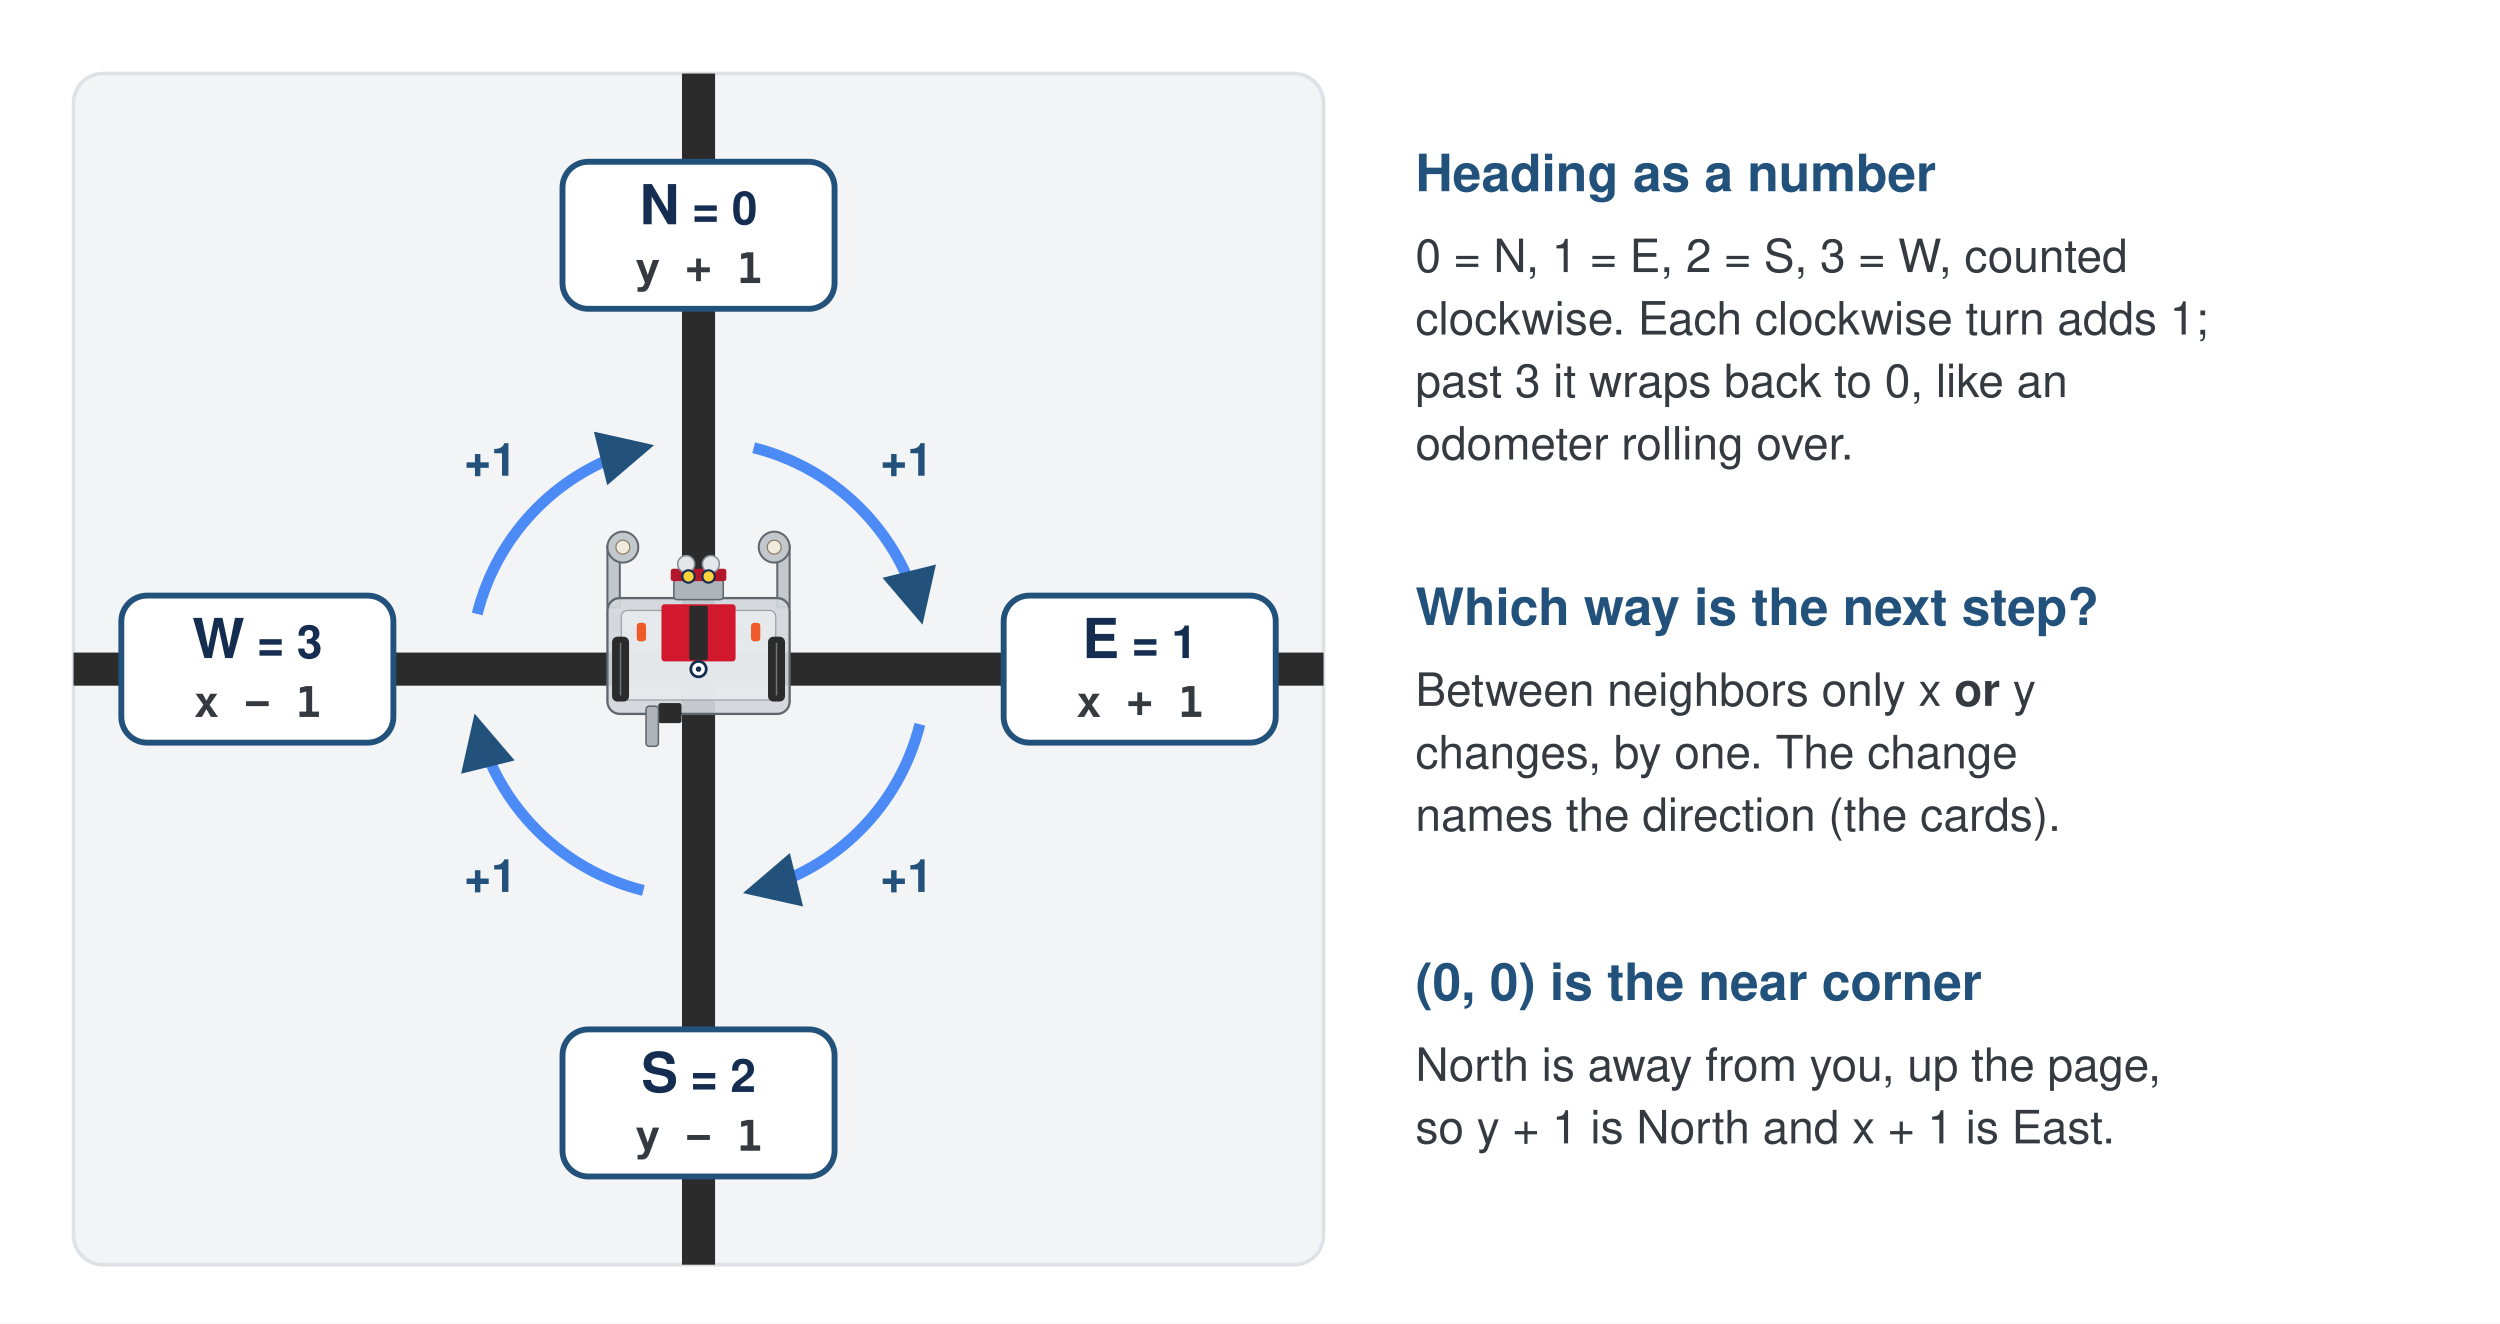
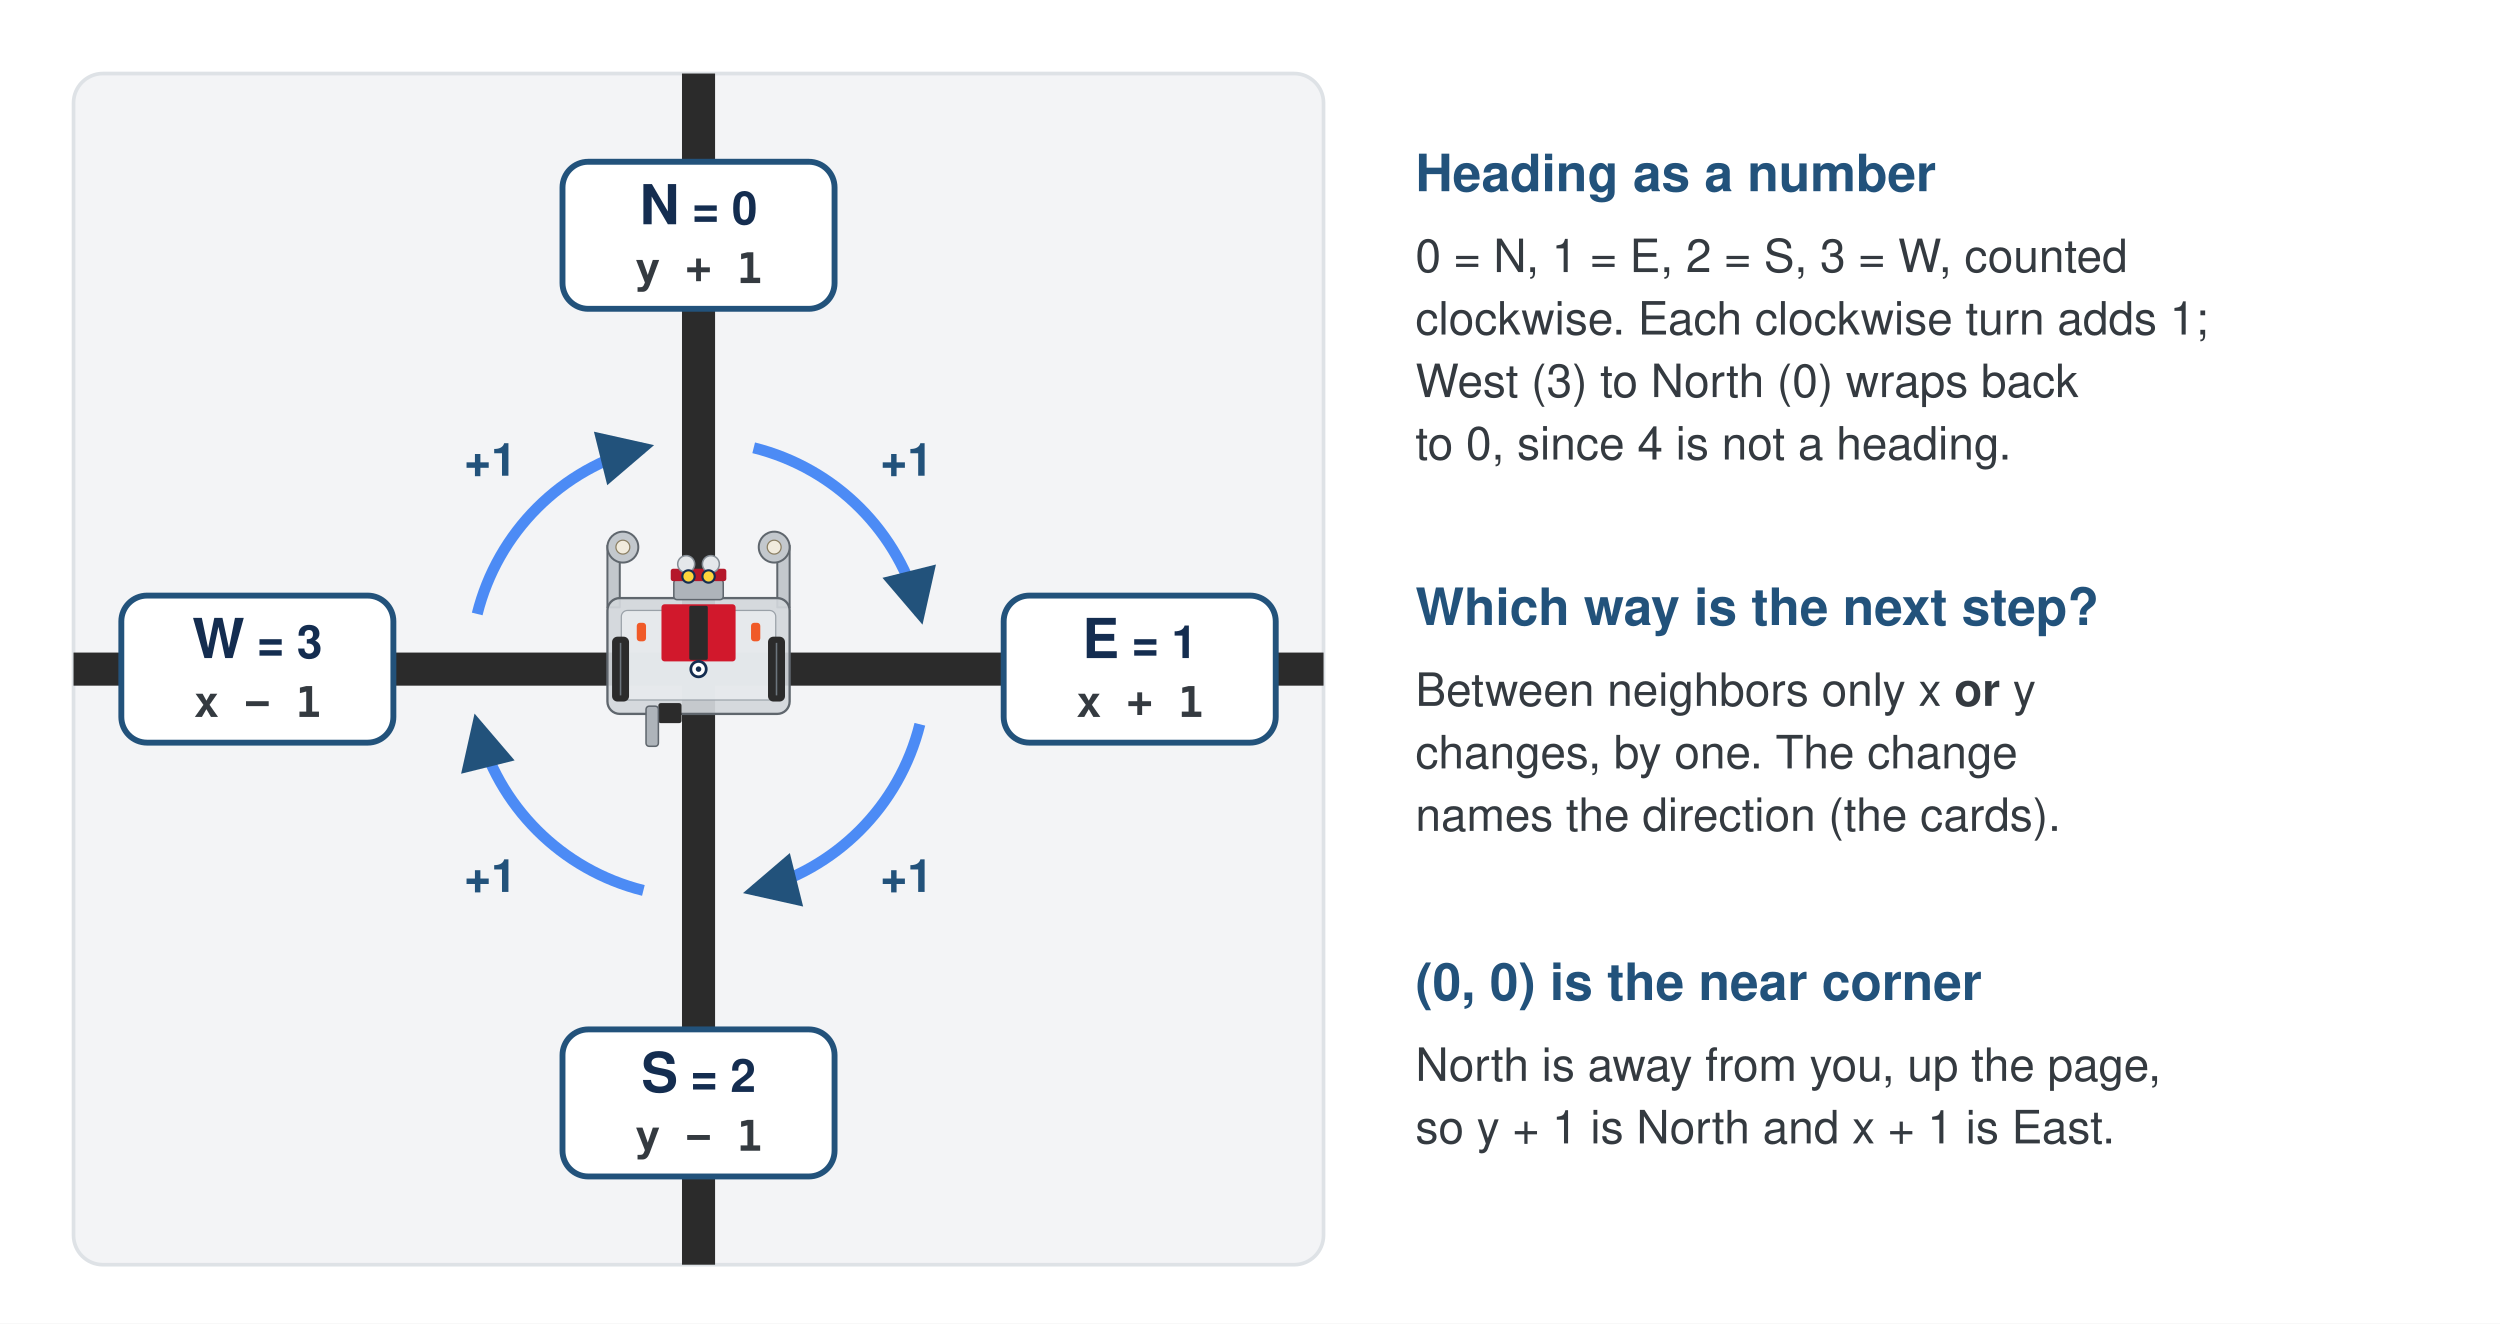
<svg xmlns="http://www.w3.org/2000/svg" viewBox="0 0 680 360" width="680" height="360" role="img" aria-labelledby="fT fD">
  <style>
    .h   { font-family: Montserrat, Helvetica, Arial, sans-serif; font-size: 14px; font-weight: 700; fill: #22527B; }
    .n   { font-family: Montserrat, Helvetica, Arial, sans-serif; font-size: 12.5px; fill: #343A40; }
    .nb  { font-family: Montserrat, Helvetica, Arial, sans-serif; font-size: 12.5px; font-weight: 700; fill: #142D50; }
    .sm  { font-family: Montserrat, Helvetica, Arial, sans-serif; font-size: 11.5px; fill: #6C757D; }
    .ax  { font-family: Montserrat, Helvetica, Arial, sans-serif; font-size: 12px; font-weight: 700; fill: #6C757D; }
    .m   { font-family: ui-monospace, SFMono-Regular, Menlo, Consolas, monospace; font-size: 12.5px; font-weight: 700; fill: #142D50; }
    .ms  { font-family: ui-monospace, SFMono-Regular, Menlo, Consolas, monospace; font-size: 11.5px; font-weight: 600; fill: #343A40; }
  </style>
  <defs>
    <marker id="aB" viewBox="0 0 10 10" refX="8" refY="5" markerWidth="5" markerHeight="5" orient="auto-start-reverse">
      <path d="M0,0 L10,5 L0,10 z" fill="#22527B" />
    </marker>
    <marker id="aW" viewBox="0 0 10 10" refX="7" refY="5" markerWidth="4" markerHeight="4" orient="auto">
      <path d="M0,0 L10,5 L0,10 z" fill="#FFFFFF" />
    </marker>
    <marker id="aG" viewBox="0 0 10 10" refX="8" refY="5" markerWidth="5" markerHeight="5" orient="auto-start-reverse">
      <path d="M0,0 L10,5 L0,10 z" fill="#6C757D" />
    </marker>
    <marker id="aR" viewBox="0 0 10 10" refX="8" refY="5" markerWidth="5" markerHeight="5" orient="auto-start-reverse">
      <path d="M0,0 L10,5 L0,10 z" fill="#D1182C" />
    </marker>
    <marker id="aGr" viewBox="0 0 10 10" refX="8" refY="5" markerWidth="5" markerHeight="5" orient="auto-start-reverse">
      <path d="M0,0 L10,5 L0,10 z" fill="#2E7D32" />
    </marker>
    <marker id="pcArr" viewBox="0 0 10 10" refX="8" refY="5" markerWidth="7" markerHeight="7" orient="auto-start-reverse">
      <path d="M0,0 L10,5 L0,10 z" fill="#6C757D" />
    </marker>
    <marker id="pcDim" viewBox="0 0 10 10" refX="5" refY="5" markerWidth="8" markerHeight="8" orient="auto-start-reverse">
      <path d="M0,1 L5,5 L0,9" fill="none" stroke="#142D50" stroke-width="1.6" />
    </marker>
    <g id="pcXRP" stroke-linejoin="round">
      <rect x="-59" y="-80" width="8" height="40" fill="#C3C8CD" stroke="#5F666D" stroke-width="1.3" />
      <rect x="51" y="-80" width="8" height="40" fill="#C3C8CD" stroke="#5F666D" stroke-width="1.3" />
      <rect x="-59" y="-46" width="118" height="75" rx="8" fill="#D3D7DB" fill-opacity="0.92" stroke="#5F666D" stroke-width="1.5" />
      <rect x="-50" y="-38" width="100" height="58" rx="4" fill="#E9ECEF" fill-opacity="0.85" stroke="#9AA1A8" stroke-width="0.8" />
      <circle cx="-49" cy="-79" r="10" fill="#C3C8CD" stroke="#5F666D" stroke-width="1.3" />
      <circle cx="49" cy="-79" r="10" fill="#C3C8CD" stroke="#5F666D" stroke-width="1.3" />
      <circle cx="-49" cy="-79" r="4.5" fill="#F1EBDD" stroke="#8A7E62" stroke-width="0.8" />
      <circle cx="49" cy="-79" r="4.5" fill="#F1EBDD" stroke="#8A7E62" stroke-width="0.8" />
      <rect x="-56" y="-21" width="11" height="42" rx="3.5" fill="#2B2B2B" />
      <rect x="45" y="-21" width="11" height="42" rx="3.5" fill="#2B2B2B" />
      <line x1="-50.5" y1="-17" x2="-50.5" y2="17" stroke="#6C757D" stroke-width="1" />
      <line x1="50.5" y1="-17" x2="50.5" y2="17" stroke="#6C757D" stroke-width="1" />
      <rect x="-40" y="-30" width="6" height="12" rx="2" fill="#F05A28" />
      <rect x="34" y="-30" width="6" height="12" rx="2" fill="#F05A28" />
      <rect x="-24" y="-42" width="48" height="37" rx="2" fill="#D1182C" />
      <rect x="-6" y="-41" width="12" height="35" rx="1" fill="#2B2B2B" />
      <rect x="-26" y="22" width="15" height="13" rx="1.5" fill="#2B2B2B" />
      <rect x="-34" y="24" width="8" height="26" rx="2" fill="#AEB4BA" stroke="#5F666D" stroke-width="1" />
      <rect x="-16" y="-58" width="32" height="13" rx="2" fill="#AEB4BA" stroke="#5F666D" stroke-width="1" />
      <rect x="-18" y="-65" width="36" height="8" rx="1.5" fill="#B5172A" />
      <circle cx="-8" cy="-68" r="5.5" fill="#E4E7EA" stroke="#868E96" stroke-width="1" />
      <circle cx="8" cy="-68" r="5.5" fill="#E4E7EA" stroke="#868E96" stroke-width="1" />
      <circle cx="-6.5" cy="-60" r="4" fill="#FFD43B" stroke="#142D50" stroke-width="1.4" />
      <circle cx="6.5" cy="-60" r="4" fill="#FFD43B" stroke="#142D50" stroke-width="1.4" />
      <circle cx="0" cy="0" r="5" fill="#FFFFFF" stroke="#142D50" stroke-width="1.8" />
      <circle cx="0" cy="0" r="1.8" fill="#142D50" />
    </g>
    <g id="pcGhost" fill="none" stroke="#343A40" stroke-width="1.4" stroke-dasharray="4 3">
      <path d="M -51 -46 V -72 M 51 -46 V -72 M -59 -36 V -79 M 59 -36 V -79 M -59 -46 H 59" />
      <circle cx="-49" cy="-79" r="10" />
      <circle cx="49" cy="-79" r="10" />
      <rect x="-18" y="-65" width="36" height="8" rx="1.5" />
      <circle cx="-6.5" cy="-60" r="4.5" fill="#FFFFFF" stroke="#D1182C" stroke-width="2.4" stroke-dasharray="none" />
      <circle cx="6.5" cy="-60" r="4.5" fill="#FFFFFF" stroke="#D1182C" stroke-width="2.4" stroke-dasharray="none" />
    </g>
  </defs>
  <rect width="680" height="360" fill="#FFFFFF" />
  <rect x="20" y="20" width="340" height="324" rx="8" fill="#F3F4F6" stroke="#DEE2E6" />
  <rect x="185.5" y="20" width="9" height="324" fill="#2B2B2B" />
  <rect x="20" y="177.5" width="340" height="9" fill="#2B2B2B" />
  <use href="#pcXRP" transform="translate(190 182) scale(0.42)" />
  <path d="M 205.0 121.8 A 62 62 0 0 1 250.2 167.0" fill="none" stroke="#4C8BF5" stroke-width="3" marker-end="url(#aB)" />
  <text class="nb" x="246.6" y="129.4" text-anchor="middle" style="fill:#22527B">+1</text>
  <path d="M 250.2 197.0 A 62 62 0 0 1 205.0 242.2" fill="none" stroke="#4C8BF5" stroke-width="3" marker-end="url(#aB)" />
  <text class="nb" x="246.6" y="242.6" text-anchor="middle" style="fill:#22527B">+1</text>
  <path d="M 175.0 242.2 A 62 62 0 0 1 129.8 197.0" fill="none" stroke="#4C8BF5" stroke-width="3" marker-end="url(#aB)" />
  <text class="nb" x="133.4" y="242.6" text-anchor="middle" style="fill:#22527B">+1</text>
  <path d="M 129.8 167.0 A 62 62 0 0 1 175.0 121.8" fill="none" stroke="#4C8BF5" stroke-width="3" marker-end="url(#aB)" />
  <text class="nb" x="133.4" y="129.4" text-anchor="middle" style="fill:#22527B">+1</text>
  <circle cx="190.0" cy="56.0" r="0" />
  <rect x="153.0" y="44.0" width="74" height="40" rx="7" fill="#FFFFFF" stroke="#22527B" stroke-width="1.6" />
  <text class="nb" x="190.0" y="61.0" text-anchor="middle">
    <tspan style="font-size:15px">N</tspan> = 0</text>
  <text class="ms" x="190.0" y="77.0" text-anchor="middle">y + 1</text>
  <circle cx="316.0" cy="182.0" r="0" />
  <rect x="273.0" y="162.0" width="74" height="40" rx="7" fill="#FFFFFF" stroke="#22527B" stroke-width="1.6" />
  <text class="nb" x="310.0" y="179.0" text-anchor="middle">
    <tspan style="font-size:15px">E</tspan> = 1</text>
  <text class="ms" x="310.0" y="195.0" text-anchor="middle">x + 1</text>
  <circle cx="190.0" cy="308.0" r="0" />
  <rect x="153.0" y="280.0" width="74" height="40" rx="7" fill="#FFFFFF" stroke="#22527B" stroke-width="1.6" />
  <text class="nb" x="190.0" y="297.0" text-anchor="middle">
    <tspan style="font-size:15px">S</tspan> = 2</text>
  <text class="ms" x="190.0" y="313.0" text-anchor="middle">y − 1</text>
  <circle cx="64.0" cy="182.0" r="0" />
  <rect x="33.0" y="162.0" width="74" height="40" rx="7" fill="#FFFFFF" stroke="#22527B" stroke-width="1.6" />
  <text class="nb" x="70.0" y="179.0" text-anchor="middle">
    <tspan style="font-size:15px">W</tspan> = 3</text>
  <text class="ms" x="70.0" y="195.0" text-anchor="middle">x − 1</text>
  <text class="h" x="385" y="52">Heading as a number</text>
  <text class="n" x="385" y="74">0 = N, 1 = E, 2 = S, 3 = W, counted</text>
  <text class="n" x="385" y="91">clockwise. Each clockwise turn adds 1;</text>
-   <text class="n" x="385" y="108">past 3 it wraps back to 0, like an</text>
-   <text class="n" x="385" y="125">odometer rolling over.</text>
+   <text class="n" x="385" y="108">West (3) to North (0) wraps back</text>
+   <text class="n" x="385" y="125">to 0, since 4 is not a heading.</text>
  <text class="h" x="385" y="170">Which way is the next step?</text>
  <text class="n" x="385" y="192">Between neighbors only x <tspan font-weight="700">or</tspan> y</text>
  <text class="n" x="385" y="209">changes, by one. The change</text>
  <text class="n" x="385" y="226">names the direction (the cards).</text>
  <text class="h" x="385" y="272">(0, 0) is the near corner</text>
  <text class="n" x="385" y="294">North is away from you, up the page,</text>
  <text class="n" x="385" y="311">so y + 1 is North and x + 1 is East.</text>
</svg>
